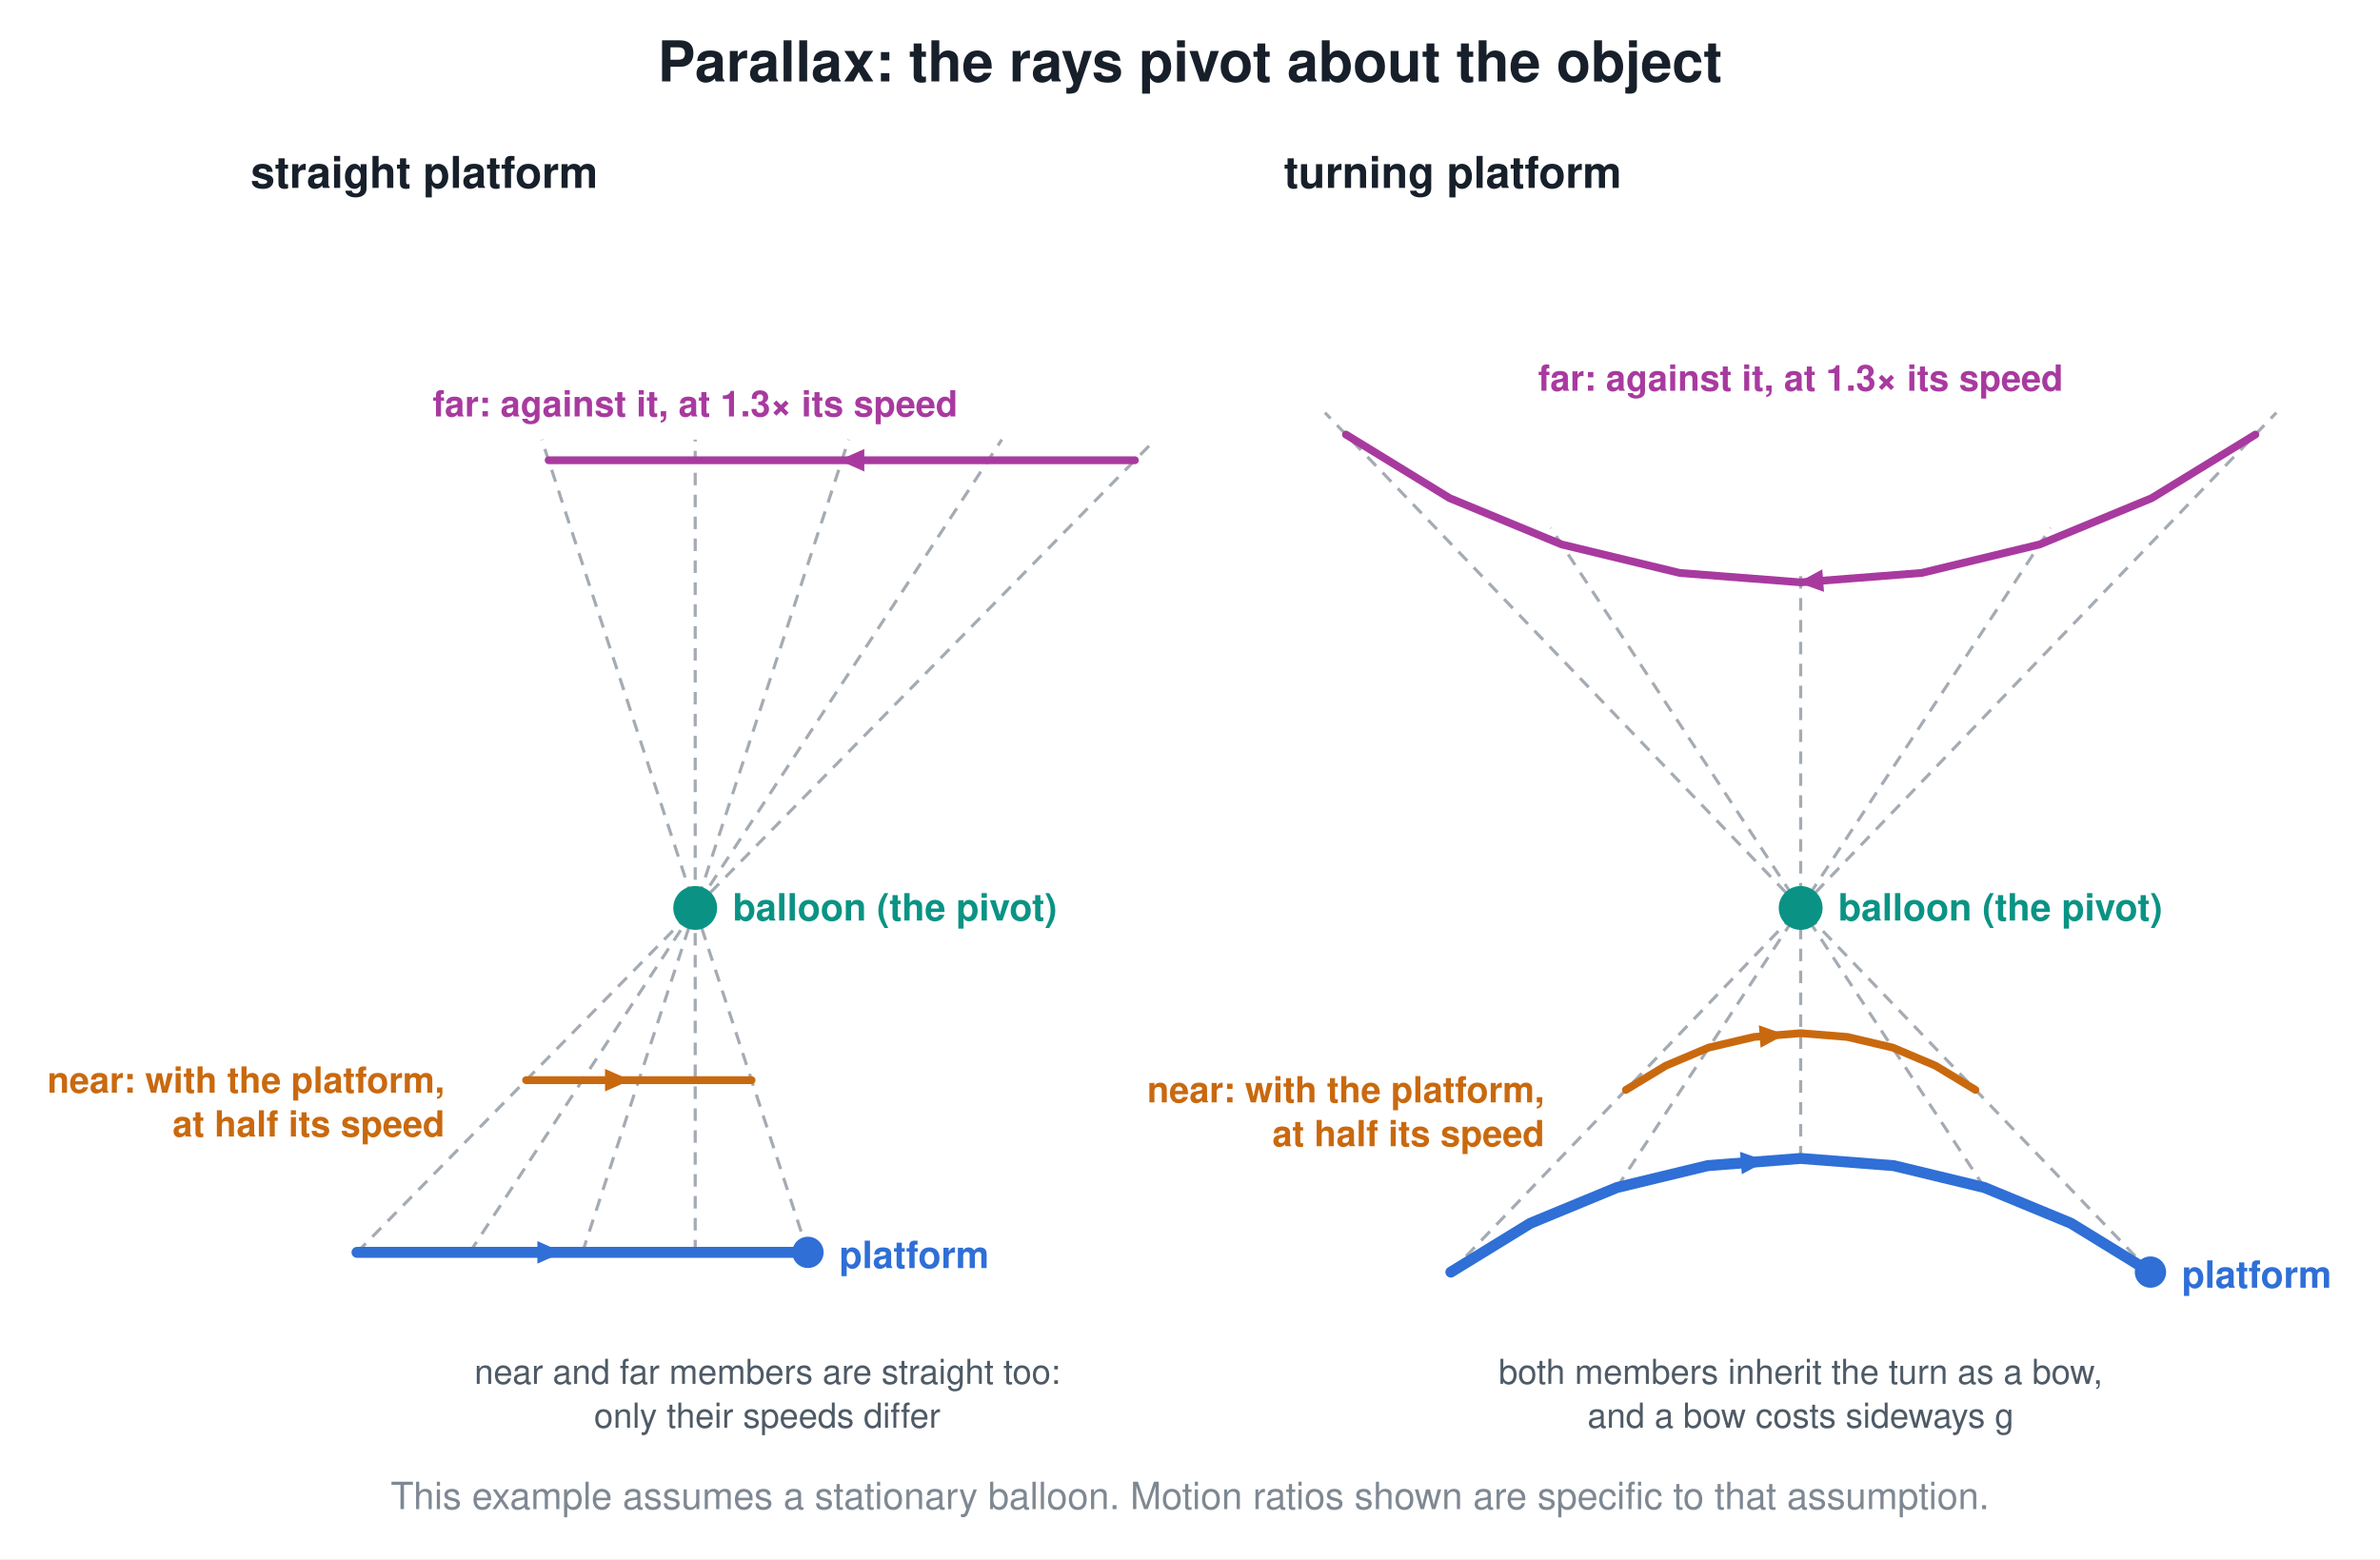
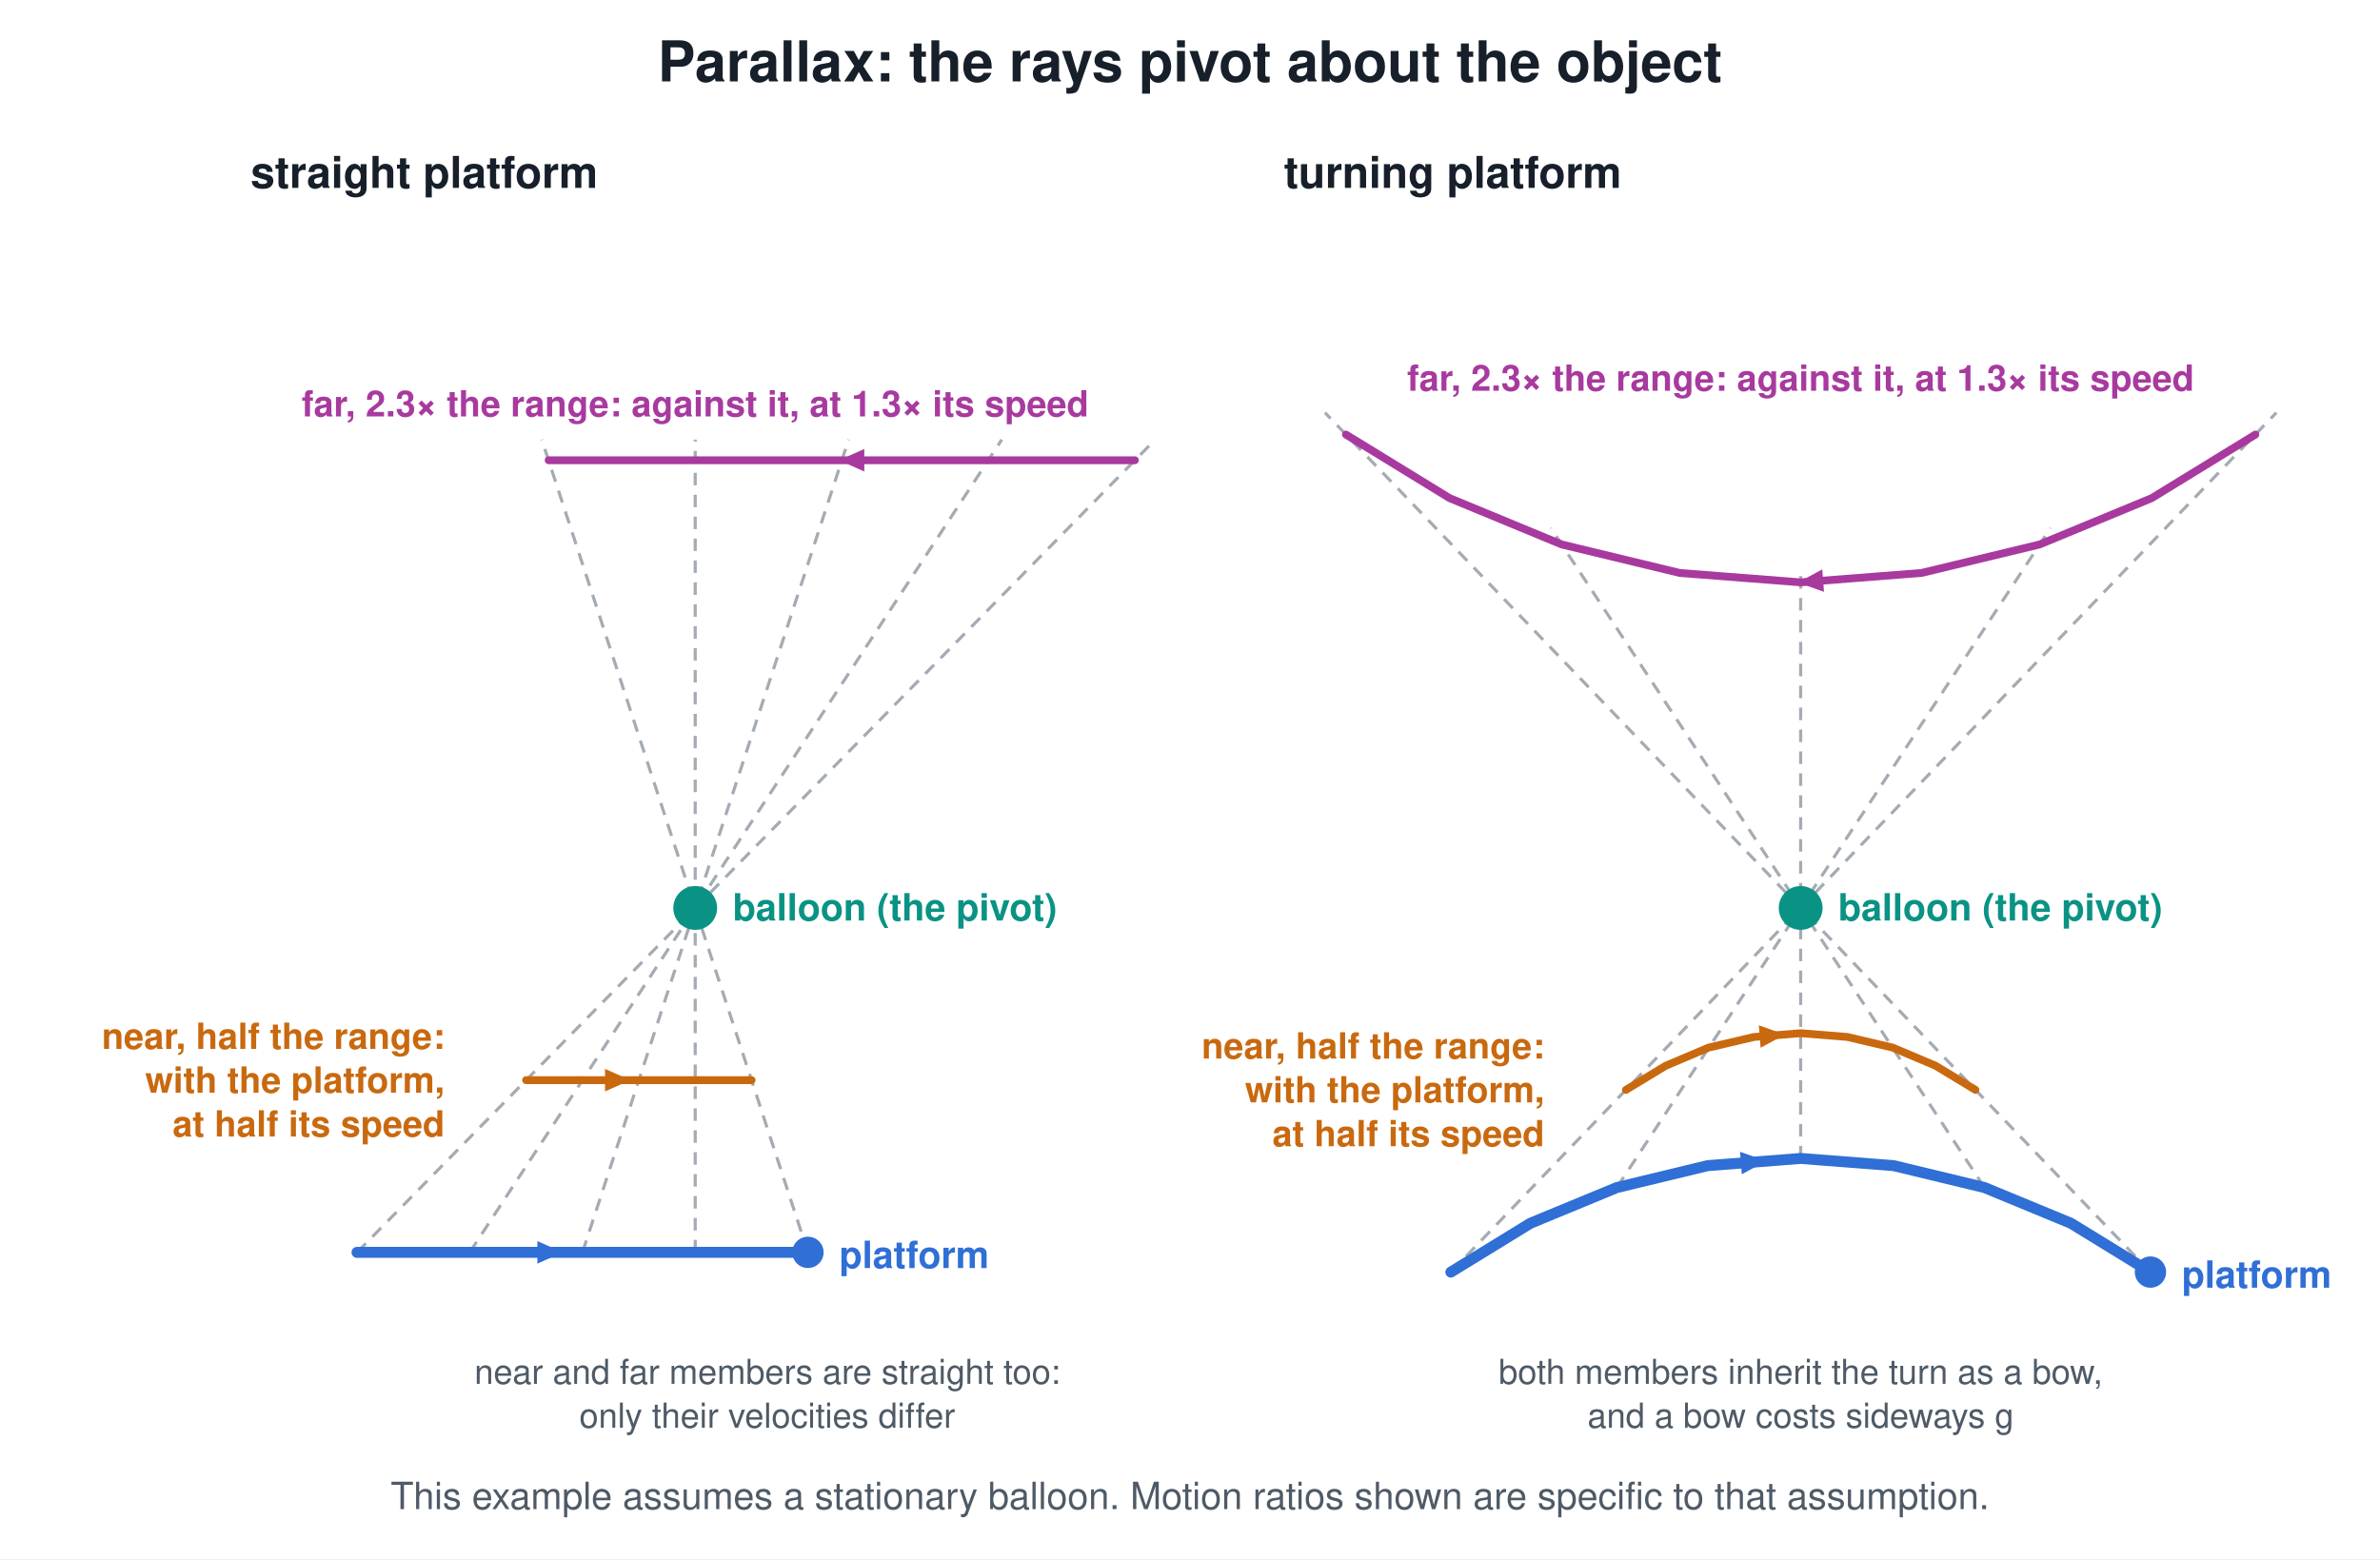
<svg xmlns="http://www.w3.org/2000/svg" width="760" height="498" viewBox="0 0 760 498" font-family="Helvetica, Arial, sans-serif">
  <rect width="760" height="498" fill="#FFFFFF" />
  <defs>
    <marker id="ap" viewBox="0 0 10 10" refX="8" refY="5" markerWidth="9" markerHeight="9" markerUnits="userSpaceOnUse" orient="auto">
      <path d="M0,1 L9,5 L0,9 z" fill="#2F6FD6" />
    </marker>
    <marker id="an" viewBox="0 0 10 10" refX="8" refY="5" markerWidth="9" markerHeight="9" markerUnits="userSpaceOnUse" orient="auto">
      <path d="M0,1 L9,5 L0,9 z" fill="#C9690F" />
    </marker>
    <marker id="af" viewBox="0 0 10 10" refX="8" refY="5" markerWidth="9" markerHeight="9" markerUnits="userSpaceOnUse" orient="auto">
      <path d="M0,1 L9,5 L0,9 z" fill="#A83A9F" />
    </marker>
  </defs>
  <text x="380.0" y="26.0" font-family="Helvetica, Arial, sans-serif" font-size="18" font-weight="700" fill="#17202A" text-anchor="middle" style="">Parallax: the rays pivot about the object</text>
  <line x1="114.0" y1="400.0" x2="368.9" y2="140.4" stroke="#7E8893" stroke-width="1" stroke-dasharray="4 3" opacity="0.7" />
  <line x1="150.0" y1="400.0" x2="319.9" y2="140.4" stroke="#7E8893" stroke-width="1" stroke-dasharray="4 3" opacity="0.7" />
  <line x1="186.0" y1="400.0" x2="271.0" y2="140.4" stroke="#7E8893" stroke-width="1" stroke-dasharray="4 3" opacity="0.7" />
  <line x1="222.0" y1="400.0" x2="222.0" y2="140.4" stroke="#7E8893" stroke-width="1" stroke-dasharray="4 3" opacity="0.7" />
  <line x1="258.0" y1="400.0" x2="173.0" y2="140.4" stroke="#7E8893" stroke-width="1" stroke-dasharray="4 3" opacity="0.7" />
  <polyline points="114.0,400.0 132.0,400.0 150.0,400.0 168.0,400.0 186.0,400.0 204.0,400.0 222.0,400.0 240.0,400.0 258.0,400.0" fill="none" stroke="#2F6FD6" stroke-width="3.5" stroke-linejoin="round" stroke-linecap="round" />
  <line x1="168.0" y1="400.0" x2="178.8" y2="400.0" stroke="none" stroke-width="1.5" marker-end="url(#ap)" />
  <circle cx="258.0" cy="400.0" r="5" fill="#2F6FD6" />
  <text x="268.0" y="405.0" font-family="Helvetica, Arial, sans-serif" font-size="12" font-weight="700" fill="#2F6FD6" text-anchor="start" style="paint-order:stroke;stroke:#FFFFFF;stroke-width:3px;stroke-linejoin:round;">platform</text>
  <circle cx="222.0" cy="290.0" r="7" fill="#0A9384" />
  <text x="234.0" y="294.0" font-family="Helvetica, Arial, sans-serif" font-size="12" font-weight="700" fill="#0A9384" text-anchor="start" style="paint-order:stroke;stroke:#FFFFFF;stroke-width:3px;stroke-linejoin:round;">balloon (the pivot)</text>
  <polyline points="168.0,345.0 177.0,345.0 186.0,345.0 195.0,345.0 204.0,345.0 213.0,345.0 222.0,345.0 231.0,345.0 240.0,345.0" fill="none" stroke="#C9690F" stroke-width="2.5" stroke-linejoin="round" stroke-linecap="round" />
  <line x1="195.0" y1="345.0" x2="200.4" y2="345.0" stroke="none" stroke-width="1.5" marker-end="url(#an)" />
-   <text x="142.0" y="349.0" font-family="Helvetica, Arial, sans-serif" font-size="11.5" font-weight="700" fill="#C9690F" text-anchor="end" style="paint-order:stroke;stroke:#FFFFFF;stroke-width:3px;stroke-linejoin:round;">near: with the platform,</text>
+   <text x="142.0" y="335.0" font-family="Helvetica, Arial, sans-serif" font-size="11.5" font-weight="700" fill="#C9690F" text-anchor="end" style="paint-order:stroke;stroke:#FFFFFF;stroke-width:3px;stroke-linejoin:round;">near, half the range:</text>
+   <text x="142.0" y="349.0" font-family="Helvetica, Arial, sans-serif" font-size="11.5" font-weight="700" fill="#C9690F" text-anchor="end" style="paint-order:stroke;stroke:#FFFFFF;stroke-width:3px;stroke-linejoin:round;">with the platform,</text>
  <text x="142.0" y="363.0" font-family="Helvetica, Arial, sans-serif" font-size="11.5" font-weight="700" fill="#C9690F" text-anchor="end" style="paint-order:stroke;stroke:#FFFFFF;stroke-width:3px;stroke-linejoin:round;">at half its speed</text>
  <polyline points="362.4,147.0 339.0,147.0 315.6,147.0 292.2,147.0 268.8,147.0 245.4,147.0 222.0,147.0 198.6,147.0 175.2,147.0" fill="none" stroke="#A83A9F" stroke-width="2.5" stroke-linejoin="round" stroke-linecap="round" />
  <line x1="292.2" y1="147.0" x2="268.8" y2="147.0" stroke="none" stroke-width="1.5" marker-end="url(#af)" />
-   <text x="222.0" y="133.0" font-family="Helvetica, Arial, sans-serif" font-size="11.5" font-weight="700" fill="#A83A9F" text-anchor="middle" style="paint-order:stroke;stroke:#FFFFFF;stroke-width:3px;stroke-linejoin:round;">far: against it, at 1.3× its speed</text>
+   <text x="222.0" y="133.0" font-family="Helvetica, Arial, sans-serif" font-size="11.5" font-weight="700" fill="#A83A9F" text-anchor="middle" style="paint-order:stroke;stroke:#FFFFFF;stroke-width:3px;stroke-linejoin:round;">far, 2.3× the range: against it, at 1.3× its speed</text>
  <text x="80.0" y="60.0" font-family="Helvetica, Arial, sans-serif" font-size="14" font-weight="700" fill="#17202A" text-anchor="start" style="">straight platform</text>
  <text x="245.0" y="442.0" font-family="Helvetica, Arial, sans-serif" font-size="11" font-weight="normal" fill="#4E5A66" text-anchor="middle" style="paint-order:stroke;stroke:#FFFFFF;stroke-width:3px;stroke-linejoin:round;">near and far members are straight too:</text>
-   <text x="245.0" y="456.0" font-family="Helvetica, Arial, sans-serif" font-size="11" font-weight="normal" fill="#4E5A66" text-anchor="middle" style="paint-order:stroke;stroke:#FFFFFF;stroke-width:3px;stroke-linejoin:round;">only their speeds differ</text>
+   <text x="245.0" y="456.0" font-family="Helvetica, Arial, sans-serif" font-size="11" font-weight="normal" fill="#4E5A66" text-anchor="middle" style="paint-order:stroke;stroke:#FFFFFF;stroke-width:3px;stroke-linejoin:round;">only their velocities differ</text>
  <line x1="463.3" y1="406.3" x2="726.9" y2="131.8" stroke="#7E8893" stroke-width="1" stroke-dasharray="4 3" opacity="0.7" />
  <line x1="516.3" y1="379.3" x2="654.8" y2="168.6" stroke="#7E8893" stroke-width="1" stroke-dasharray="4 3" opacity="0.7" />
  <line x1="575.0" y1="370.0" x2="575.0" y2="181.2" stroke="#7E8893" stroke-width="1" stroke-dasharray="4 3" opacity="0.7" />
  <line x1="633.7" y1="379.3" x2="495.2" y2="168.6" stroke="#7E8893" stroke-width="1" stroke-dasharray="4 3" opacity="0.7" />
  <line x1="686.7" y1="406.3" x2="423.1" y2="131.8" stroke="#7E8893" stroke-width="1" stroke-dasharray="4 3" opacity="0.7" />
  <polyline points="463.3,406.3 488.7,390.7 516.3,379.3 545.3,372.3 575.0,370.0 604.7,372.3 633.7,379.3 661.3,390.7 686.7,406.3" fill="none" stroke="#2F6FD6" stroke-width="3.5" stroke-linejoin="round" stroke-linecap="round" />
  <line x1="545.3" y1="372.3" x2="563.1" y2="370.9" stroke="none" stroke-width="1.5" marker-end="url(#ap)" />
  <circle cx="686.7" cy="406.3" r="5" fill="#2F6FD6" />
  <text x="696.7" y="411.3" font-family="Helvetica, Arial, sans-serif" font-size="12" font-weight="700" fill="#2F6FD6" text-anchor="start" style="paint-order:stroke;stroke:#FFFFFF;stroke-width:3px;stroke-linejoin:round;">platform</text>
  <circle cx="575.0" cy="290.0" r="7" fill="#0A9384" />
  <text x="587.0" y="294.0" font-family="Helvetica, Arial, sans-serif" font-size="12" font-weight="700" fill="#0A9384" text-anchor="start" style="paint-order:stroke;stroke:#FFFFFF;stroke-width:3px;stroke-linejoin:round;">balloon (the pivot)</text>
  <polyline points="519.2,348.1 531.9,340.4 545.6,334.6 560.1,331.2 575.0,330.0 589.9,331.2 604.4,334.6 618.1,340.4 630.8,348.1" fill="none" stroke="#C9690F" stroke-width="2.5" stroke-linejoin="round" stroke-linecap="round" />
  <line x1="560.1" y1="331.2" x2="569.1" y2="330.5" stroke="none" stroke-width="1.5" marker-end="url(#an)" />
-   <text x="493.2" y="352.1" font-family="Helvetica, Arial, sans-serif" font-size="11.5" font-weight="700" fill="#C9690F" text-anchor="end" style="paint-order:stroke;stroke:#FFFFFF;stroke-width:3px;stroke-linejoin:round;">near: with the platform,</text>
+   <text x="493.2" y="338.1" font-family="Helvetica, Arial, sans-serif" font-size="11.5" font-weight="700" fill="#C9690F" text-anchor="end" style="paint-order:stroke;stroke:#FFFFFF;stroke-width:3px;stroke-linejoin:round;">near, half the range:</text>
+   <text x="493.2" y="352.1" font-family="Helvetica, Arial, sans-serif" font-size="11.5" font-weight="700" fill="#C9690F" text-anchor="end" style="paint-order:stroke;stroke:#FFFFFF;stroke-width:3px;stroke-linejoin:round;">with the platform,</text>
  <text x="493.2" y="366.1" font-family="Helvetica, Arial, sans-serif" font-size="11.5" font-weight="700" fill="#C9690F" text-anchor="end" style="paint-order:stroke;stroke:#FFFFFF;stroke-width:3px;stroke-linejoin:round;">at half its speed</text>
  <polyline points="720.2,138.8 687.1,159.1 651.3,173.9 613.6,183.0 575.0,186.0 536.4,183.0 498.7,173.9 462.9,159.1 429.8,138.8" fill="none" stroke="#A83A9F" stroke-width="2.5" stroke-linejoin="round" stroke-linecap="round" />
  <line x1="613.6" y1="183.0" x2="575.0" y2="186.0" stroke="none" stroke-width="1.5" marker-end="url(#af)" />
-   <text x="575.0" y="124.8" font-family="Helvetica, Arial, sans-serif" font-size="11.5" font-weight="700" fill="#A83A9F" text-anchor="middle" style="paint-order:stroke;stroke:#FFFFFF;stroke-width:3px;stroke-linejoin:round;">far: against it, at 1.3× its speed</text>
+   <text x="575.0" y="124.8" font-family="Helvetica, Arial, sans-serif" font-size="11.5" font-weight="700" fill="#A83A9F" text-anchor="middle" style="paint-order:stroke;stroke:#FFFFFF;stroke-width:3px;stroke-linejoin:round;">far, 2.3× the range: against it, at 1.3× its speed</text>
  <text x="410.0" y="60.0" font-family="Helvetica, Arial, sans-serif" font-size="14" font-weight="700" fill="#17202A" text-anchor="start" style="">turning platform</text>
  <text x="575.0" y="442.0" font-family="Helvetica, Arial, sans-serif" font-size="11" font-weight="normal" fill="#4E5A66" text-anchor="middle" style="paint-order:stroke;stroke:#FFFFFF;stroke-width:3px;stroke-linejoin:round;">both members inherit the turn as a bow,</text>
  <text x="575.0" y="456.0" font-family="Helvetica, Arial, sans-serif" font-size="11" font-weight="normal" fill="#4E5A66" text-anchor="middle" style="paint-order:stroke;stroke:#FFFFFF;stroke-width:3px;stroke-linejoin:round;">and a bow costs sideways g</text>
-   <text x="380.0" y="482.0" font-family="Helvetica, Arial, sans-serif" font-size="12" font-weight="normal" fill="#7E8893" text-anchor="middle" style="paint-order:stroke;stroke:#FFFFFF;stroke-width:3px;stroke-linejoin:round;">This example assumes a stationary balloon. Motion ratios shown are specific to that assumption.</text>
+   <text x="380.0" y="482.0" font-family="Helvetica, Arial, sans-serif" font-size="12" font-weight="normal" fill="#4E5A66" text-anchor="middle" style="paint-order:stroke;stroke:#FFFFFF;stroke-width:3px;stroke-linejoin:round;">This example assumes a stationary balloon. Motion ratios shown are specific to that assumption.</text>
</svg>
